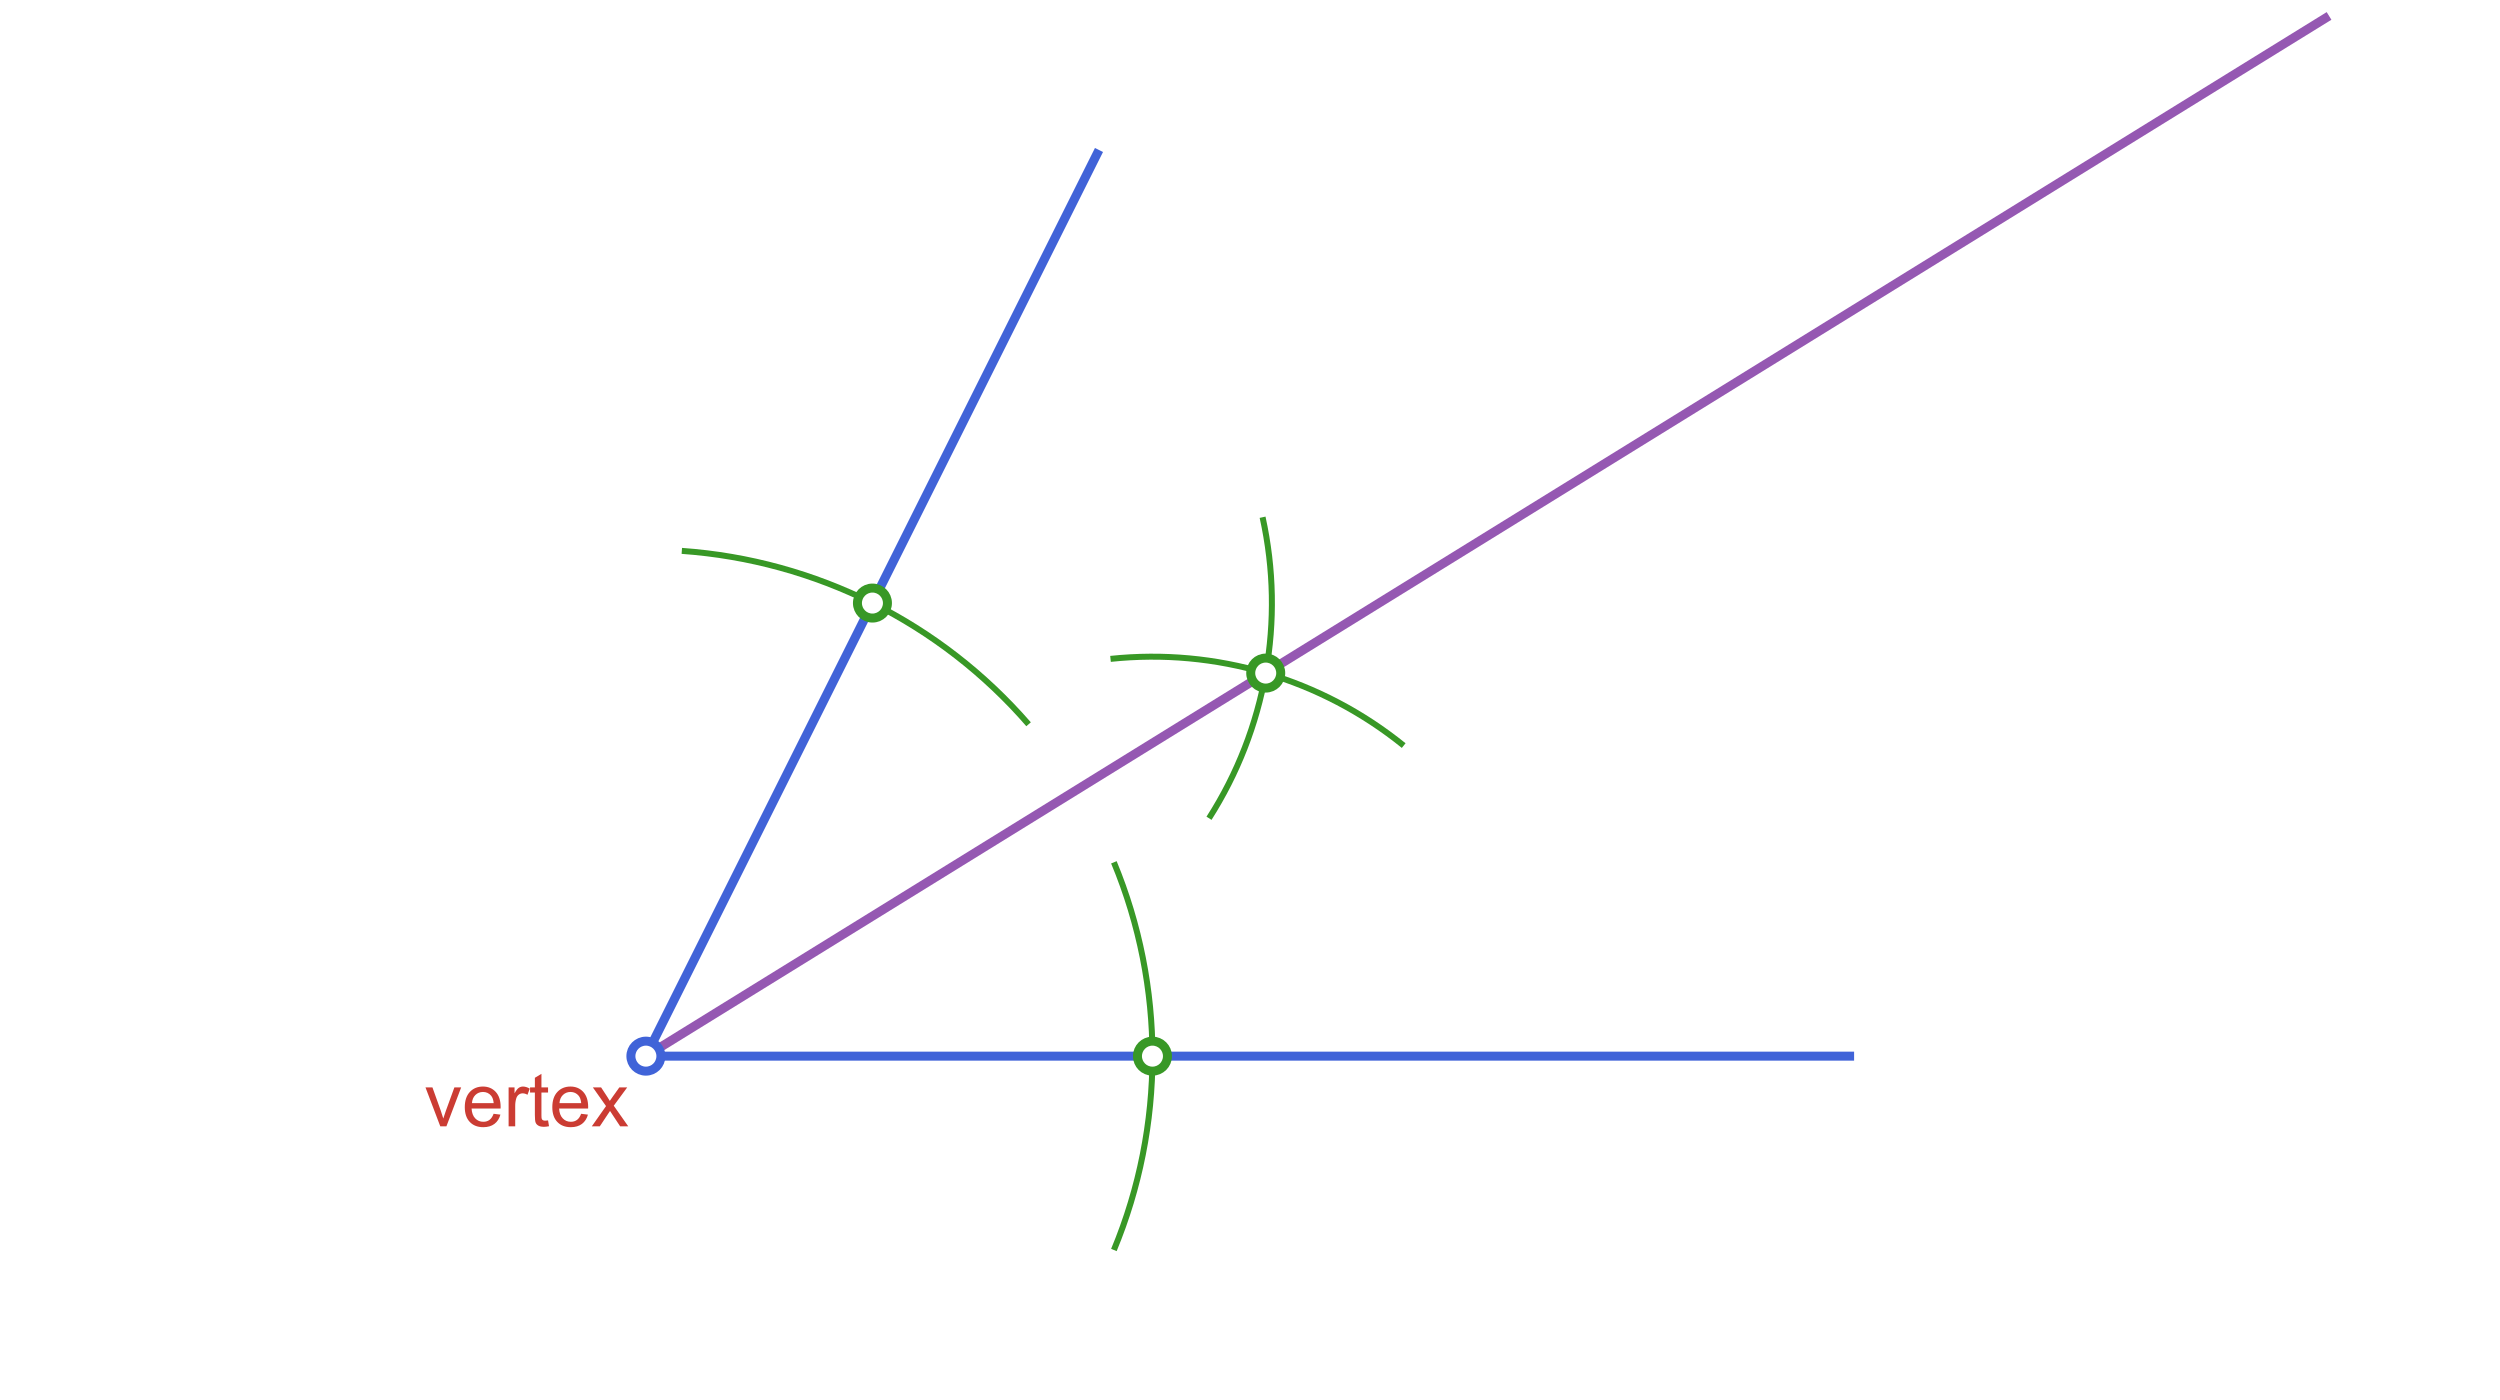
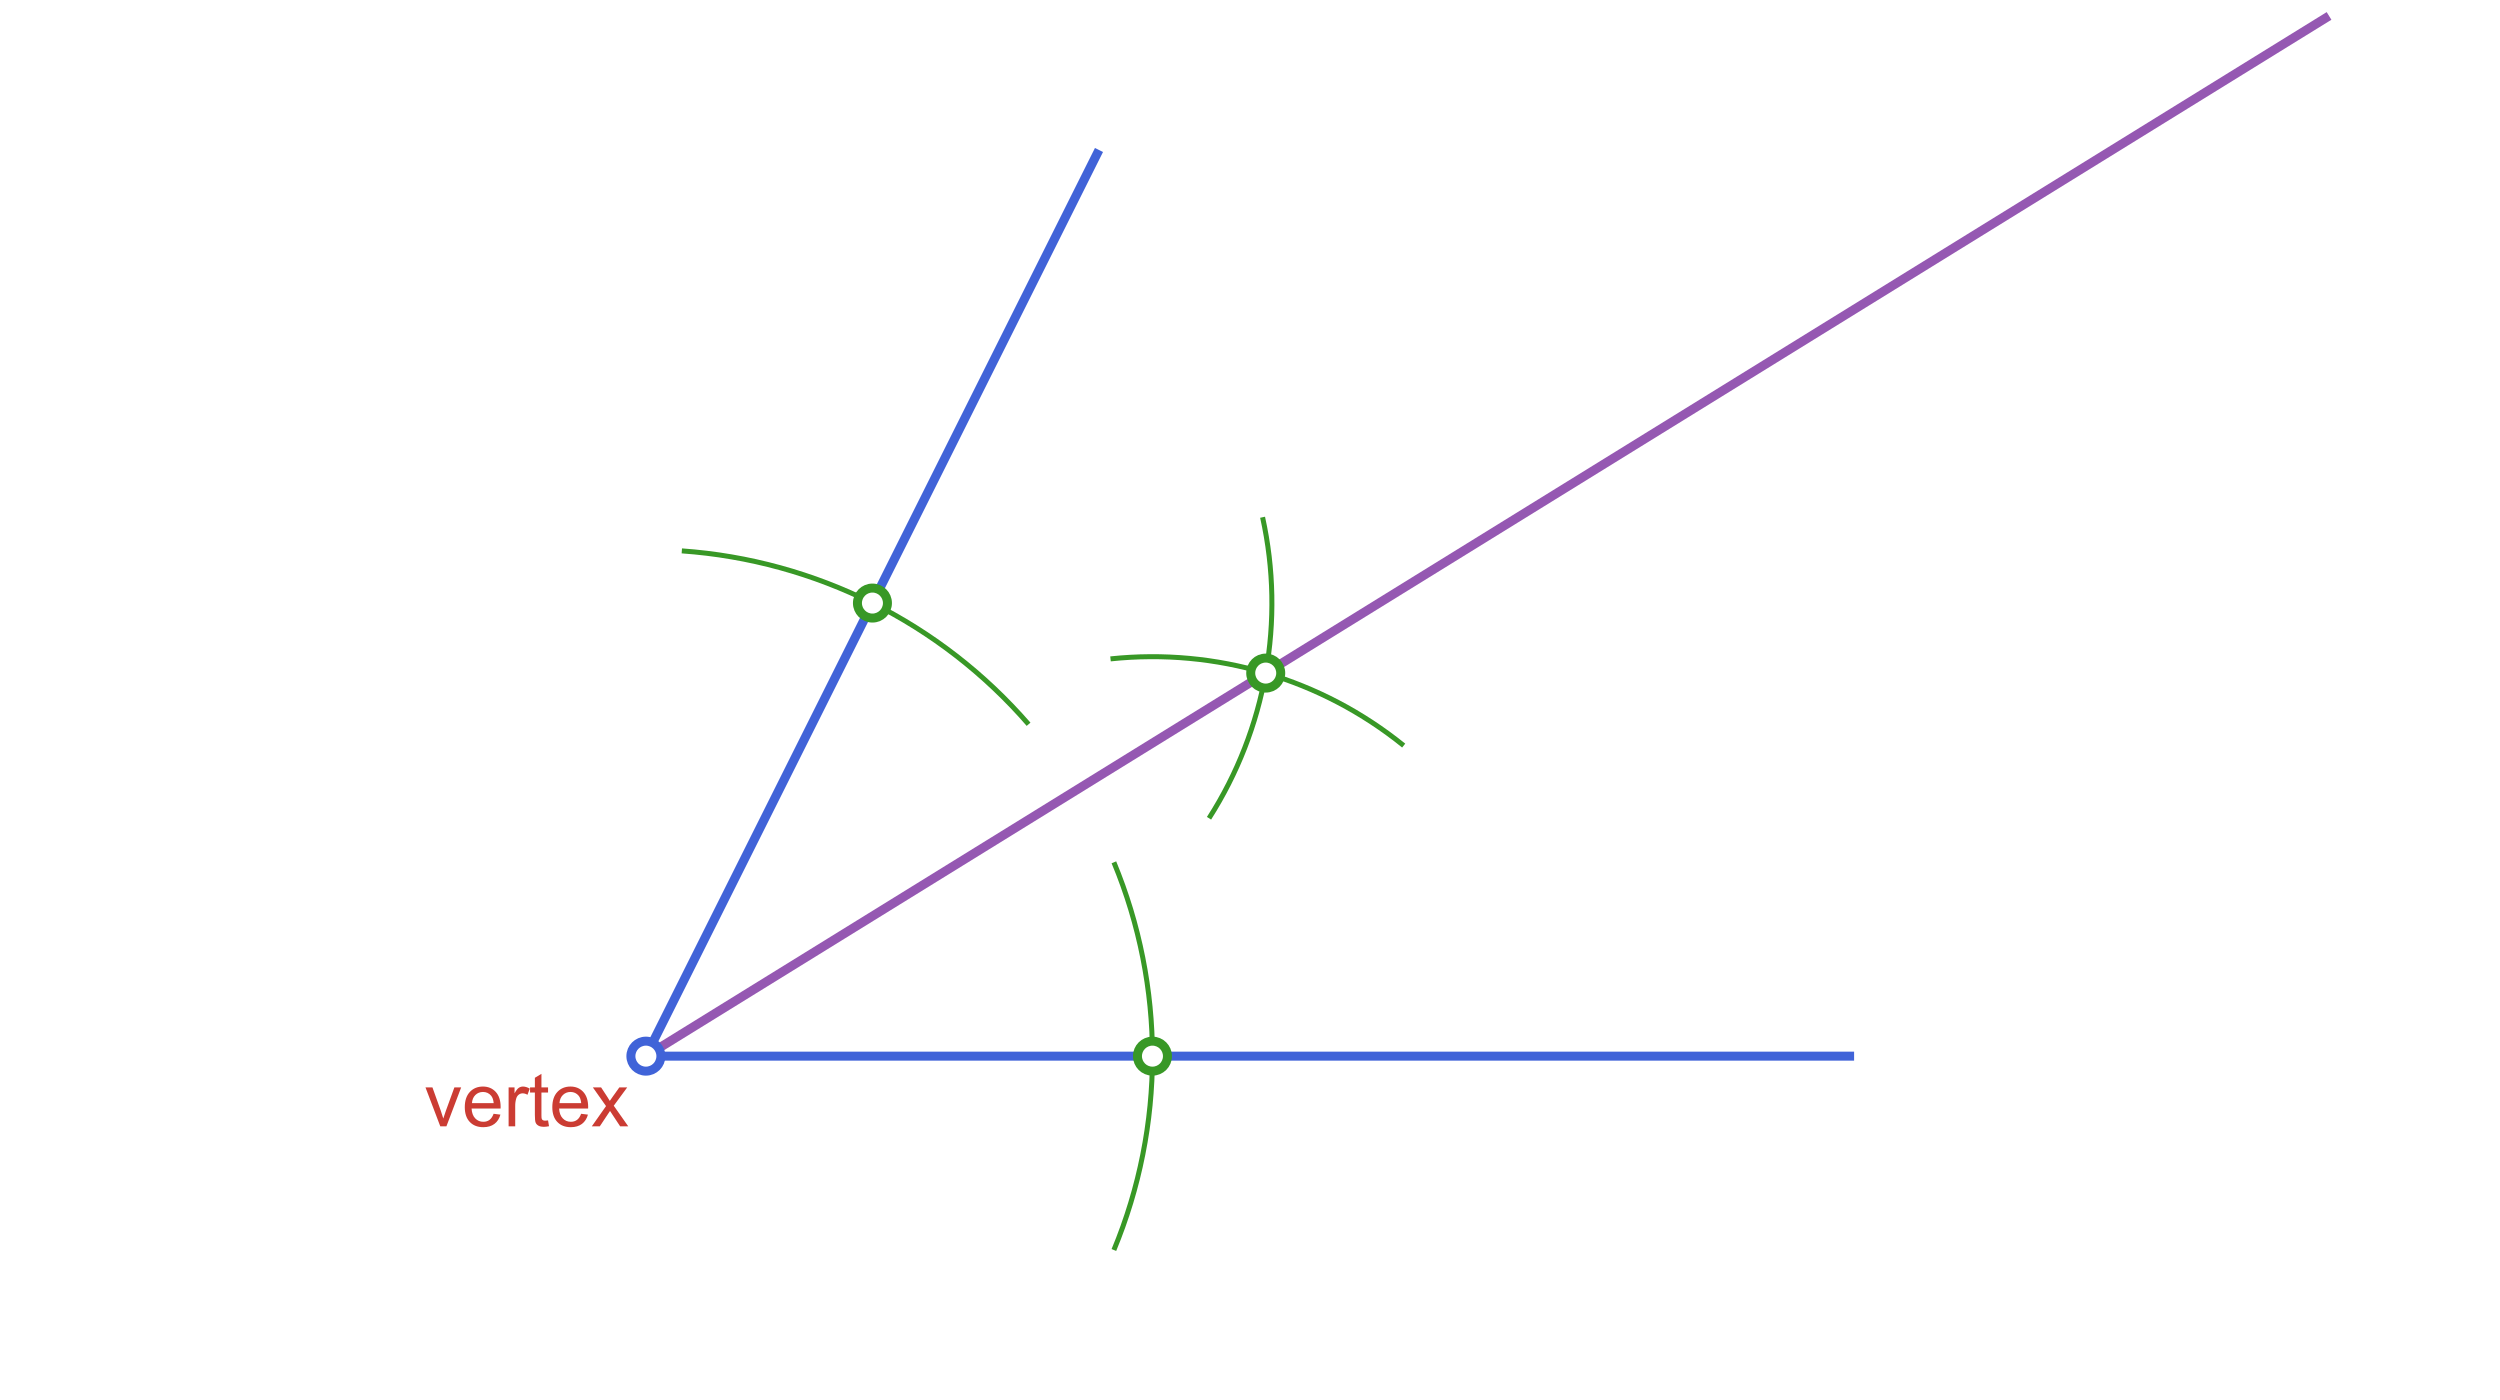
<svg xmlns="http://www.w3.org/2000/svg" xmlns:xlink="http://www.w3.org/1999/xlink" width="500" height="280" viewBox="0 0 500 280">
  <defs>
    <g>
      <g id="glyph-0-0">
        <path d="M 3.148 0 L 0.191 -7.777 L 1.582 -7.777 L 3.25 -3.121 C 3.43 -2.617 3.598 -2.094 3.75 -1.555 C 3.867 -1.961 4.031 -2.453 4.242 -3.031 L 5.969 -7.777 L 7.324 -7.777 L 4.379 0 Z M 3.148 0 " />
      </g>
      <g id="glyph-0-1">
        <path d="M 6.312 -2.504 L 7.676 -2.336 C 7.457 -1.535 7.059 -0.918 6.48 -0.48 C 5.898 -0.043 5.156 0.176 4.254 0.176 C 3.113 0.176 2.211 -0.172 1.547 -0.875 C 0.883 -1.57 0.551 -2.555 0.551 -3.824 C 0.551 -5.129 0.887 -6.145 1.559 -6.867 C 2.23 -7.59 3.105 -7.949 4.184 -7.953 C 5.223 -7.949 6.07 -7.598 6.73 -6.891 C 7.387 -6.18 7.715 -5.184 7.719 -3.902 C 7.715 -3.824 7.715 -3.707 7.711 -3.551 L 1.91 -3.551 C 1.957 -2.695 2.199 -2.039 2.637 -1.586 C 3.07 -1.129 3.609 -0.902 4.262 -0.906 C 4.742 -0.902 5.156 -1.031 5.5 -1.289 C 5.84 -1.543 6.109 -1.945 6.312 -2.504 Z M 1.984 -4.637 L 6.328 -4.637 C 6.27 -5.285 6.102 -5.777 5.828 -6.109 C 5.406 -6.613 4.863 -6.867 4.195 -6.871 C 3.59 -6.867 3.078 -6.664 2.668 -6.262 C 2.254 -5.855 2.027 -5.312 1.984 -4.637 Z M 1.984 -4.637 " />
      </g>
      <g id="glyph-0-2">
        <path d="M 0.973 0 L 0.973 -7.777 L 2.16 -7.777 L 2.16 -6.598 C 2.461 -7.148 2.738 -7.512 2.996 -7.688 C 3.25 -7.863 3.535 -7.949 3.844 -7.953 C 4.289 -7.949 4.738 -7.809 5.199 -7.531 L 4.746 -6.305 C 4.422 -6.496 4.098 -6.59 3.781 -6.594 C 3.488 -6.59 3.23 -6.504 3.004 -6.332 C 2.773 -6.156 2.609 -5.914 2.512 -5.609 C 2.363 -5.137 2.289 -4.625 2.293 -4.07 L 2.293 0 Z M 0.973 0 " />
      </g>
      <g id="glyph-0-3">
        <path d="M 3.867 -1.18 L 4.059 -0.016 C 3.684 0.062 3.352 0.098 3.062 0.102 C 2.582 0.098 2.211 0.027 1.949 -0.125 C 1.684 -0.273 1.496 -0.473 1.391 -0.719 C 1.281 -0.965 1.23 -1.484 1.23 -2.277 L 1.23 -6.754 L 0.266 -6.754 L 0.266 -7.777 L 1.23 -7.777 L 1.23 -9.703 L 2.543 -10.496 L 2.543 -7.777 L 3.867 -7.777 L 3.867 -6.754 L 2.543 -6.754 L 2.543 -2.203 C 2.543 -1.828 2.562 -1.586 2.609 -1.48 C 2.652 -1.371 2.73 -1.285 2.836 -1.223 C 2.941 -1.156 3.09 -1.125 3.289 -1.129 C 3.43 -1.125 3.625 -1.141 3.867 -1.18 Z M 3.867 -1.18 " />
      </g>
      <g id="glyph-0-4">
        <path d="M 0.109 0 L 2.953 -4.043 L 0.32 -7.777 L 1.969 -7.777 L 3.164 -5.953 C 3.387 -5.605 3.566 -5.312 3.707 -5.082 C 3.918 -5.402 4.117 -5.691 4.301 -5.941 L 5.609 -7.777 L 7.184 -7.777 L 4.496 -4.117 L 7.391 0 L 5.773 0 L 4.176 -2.418 L 3.75 -3.07 L 1.707 0 Z M 0.109 0 " />
      </g>
    </g>
  </defs>
-   <path fill="none" stroke-width="1.2" stroke-linecap="butt" stroke-linejoin="miter" stroke="rgb(22%, 59.6%, 14.9%)" stroke-opacity="1" stroke-miterlimit="10" d="M 222.777 172.461 C 233.062 197.285 233.062 225.176 222.777 250 " />
-   <path fill="none" stroke-width="1.2" stroke-linecap="butt" stroke-linejoin="miter" stroke="rgb(22%, 59.6%, 14.9%)" stroke-opacity="1" stroke-miterlimit="10" d="M 136.363 110.176 C 163.164 112.078 188.109 124.551 205.715 144.852 " />
-   <path fill="none" stroke-width="1.2" stroke-linecap="butt" stroke-linejoin="miter" stroke="rgb(22%, 59.6%, 14.9%)" stroke-opacity="1" stroke-miterlimit="10" d="M 222.102 131.777 C 243.172 129.555 264.266 135.789 280.738 149.117 " />
-   <path fill="none" stroke-width="1.2" stroke-linecap="butt" stroke-linejoin="miter" stroke="rgb(22%, 59.6%, 14.9%)" stroke-opacity="1" stroke-miterlimit="10" d="M 252.516 103.449 C 257.066 124.145 253.215 145.797 241.801 163.652 " />
+   <path fill="none" stroke-width="1" stroke-linecap="butt" stroke-linejoin="miter" stroke="rgb(22%, 59.6%, 14.9%)" stroke-opacity="1" stroke-miterlimit="10" d="M 222.777 172.461 C 233.062 197.285 233.062 225.176 222.777 250 " />
+   <path fill="none" stroke-width="1" stroke-linecap="butt" stroke-linejoin="miter" stroke="rgb(22%, 59.6%, 14.9%)" stroke-opacity="1" stroke-miterlimit="10" d="M 136.363 110.176 C 163.164 112.078 188.109 124.551 205.715 144.852 " />
+   <path fill="none" stroke-width="1" stroke-linecap="butt" stroke-linejoin="miter" stroke="rgb(22%, 59.6%, 14.9%)" stroke-opacity="1" stroke-miterlimit="10" d="M 222.102 131.777 C 243.172 129.555 264.266 135.789 280.738 149.117 " />
+   <path fill="none" stroke-width="1" stroke-linecap="butt" stroke-linejoin="miter" stroke="rgb(22%, 59.6%, 14.9%)" stroke-opacity="1" stroke-miterlimit="10" d="M 252.516 103.449 C 257.066 124.145 253.215 145.797 241.801 163.652 " />
  <path fill="none" stroke-width="1.8" stroke-linecap="butt" stroke-linejoin="miter" stroke="rgb(25.1%, 38.8%, 84.7%)" stroke-opacity="1" stroke-miterlimit="10" d="M 129.18 211.23 L 370.82 211.23 " />
  <path fill="none" stroke-width="1.8" stroke-linecap="butt" stroke-linejoin="miter" stroke="rgb(25.1%, 38.8%, 84.7%)" stroke-opacity="1" stroke-miterlimit="10" d="M 129.18 211.23 L 219.797 30 " />
  <path fill="none" stroke-width="1.8" stroke-linecap="butt" stroke-linejoin="miter" stroke="rgb(58.4%, 34.5%, 69.8%)" stroke-opacity="1" stroke-miterlimit="10" d="M 129.18 211.23 L 465.809 3.184 " />
  <path fill-rule="nonzero" fill="rgb(100%, 100%, 100%)" fill-opacity="1" stroke-width="1.8" stroke-linecap="butt" stroke-linejoin="miter" stroke="rgb(25.1%, 38.8%, 84.7%)" stroke-opacity="1" stroke-miterlimit="10" d="M 132.18 211.23 C 132.18 212.887 130.836 214.23 129.18 214.23 C 127.523 214.23 126.18 212.887 126.18 211.23 C 126.18 209.574 127.523 208.23 129.18 208.23 C 130.836 208.23 132.18 209.574 132.18 211.23 Z M 132.18 211.23 " />
  <path fill-rule="nonzero" fill="rgb(100%, 100%, 100%)" fill-opacity="1" stroke-width="1.8" stroke-linecap="butt" stroke-linejoin="miter" stroke="rgb(22%, 59.6%, 14.9%)" stroke-opacity="1" stroke-miterlimit="10" d="M 233.492 211.23 C 233.492 212.887 232.148 214.23 230.492 214.23 C 228.832 214.23 227.492 212.887 227.492 211.23 C 227.492 209.574 228.832 208.23 230.492 208.23 C 232.148 208.23 233.492 209.574 233.492 211.23 Z M 177.488 120.613 C 177.488 122.273 176.145 123.613 174.488 123.613 C 172.832 123.613 171.488 122.273 171.488 120.613 C 171.488 118.957 172.832 117.613 174.488 117.613 C 176.145 117.613 177.488 118.957 177.488 120.613 Z M 256.145 134.617 C 256.145 136.273 254.801 137.617 253.145 137.617 C 251.488 137.617 250.145 136.273 250.145 134.617 C 250.145 132.957 251.488 131.617 253.145 131.617 C 254.801 131.617 256.145 132.957 256.145 134.617 Z M 256.145 134.617 " />
  <g fill="rgb(79.6%, 23.5%, 20%)" fill-opacity="1">
    <use xlink:href="#glyph-0-0" x="84.907" y="225.261" />
    <use xlink:href="#glyph-0-1" x="92.407" y="225.261" />
    <use xlink:href="#glyph-0-2" x="100.749" y="225.261" />
    <use xlink:href="#glyph-0-3" x="105.745" y="225.261" />
    <use xlink:href="#glyph-0-1" x="109.912" y="225.261" />
    <use xlink:href="#glyph-0-4" x="118.254" y="225.261" />
  </g>
</svg>
